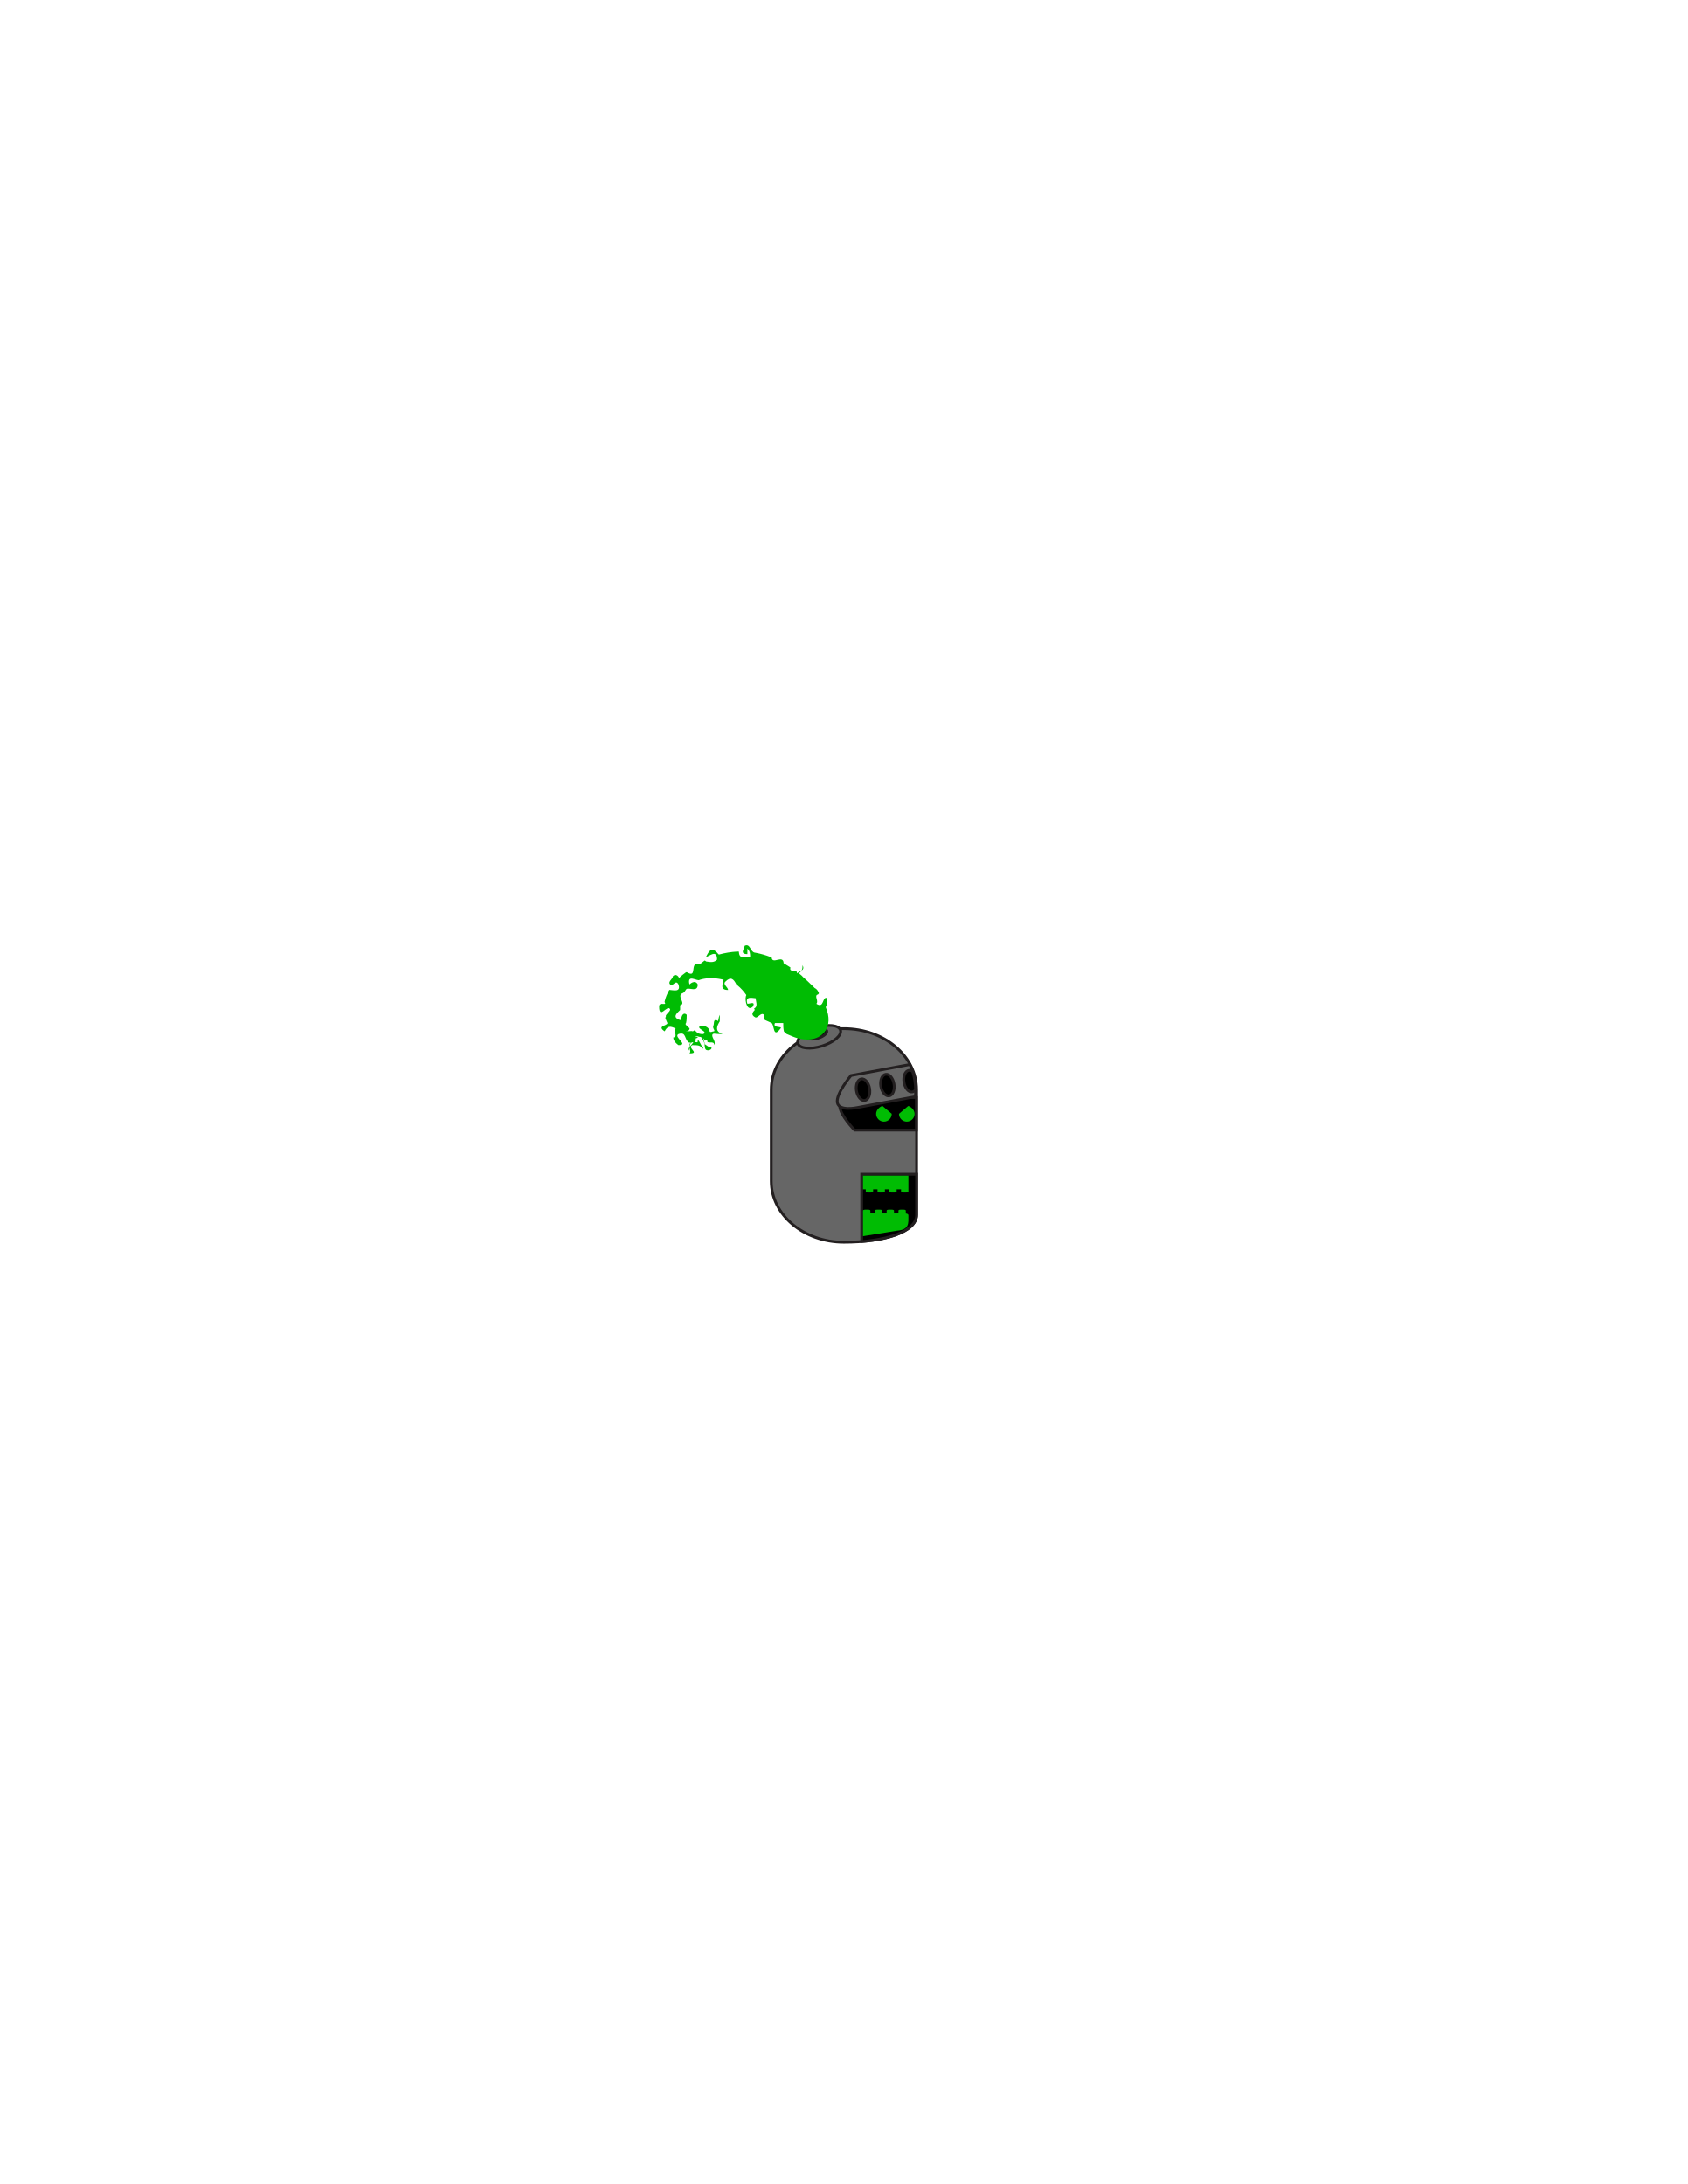
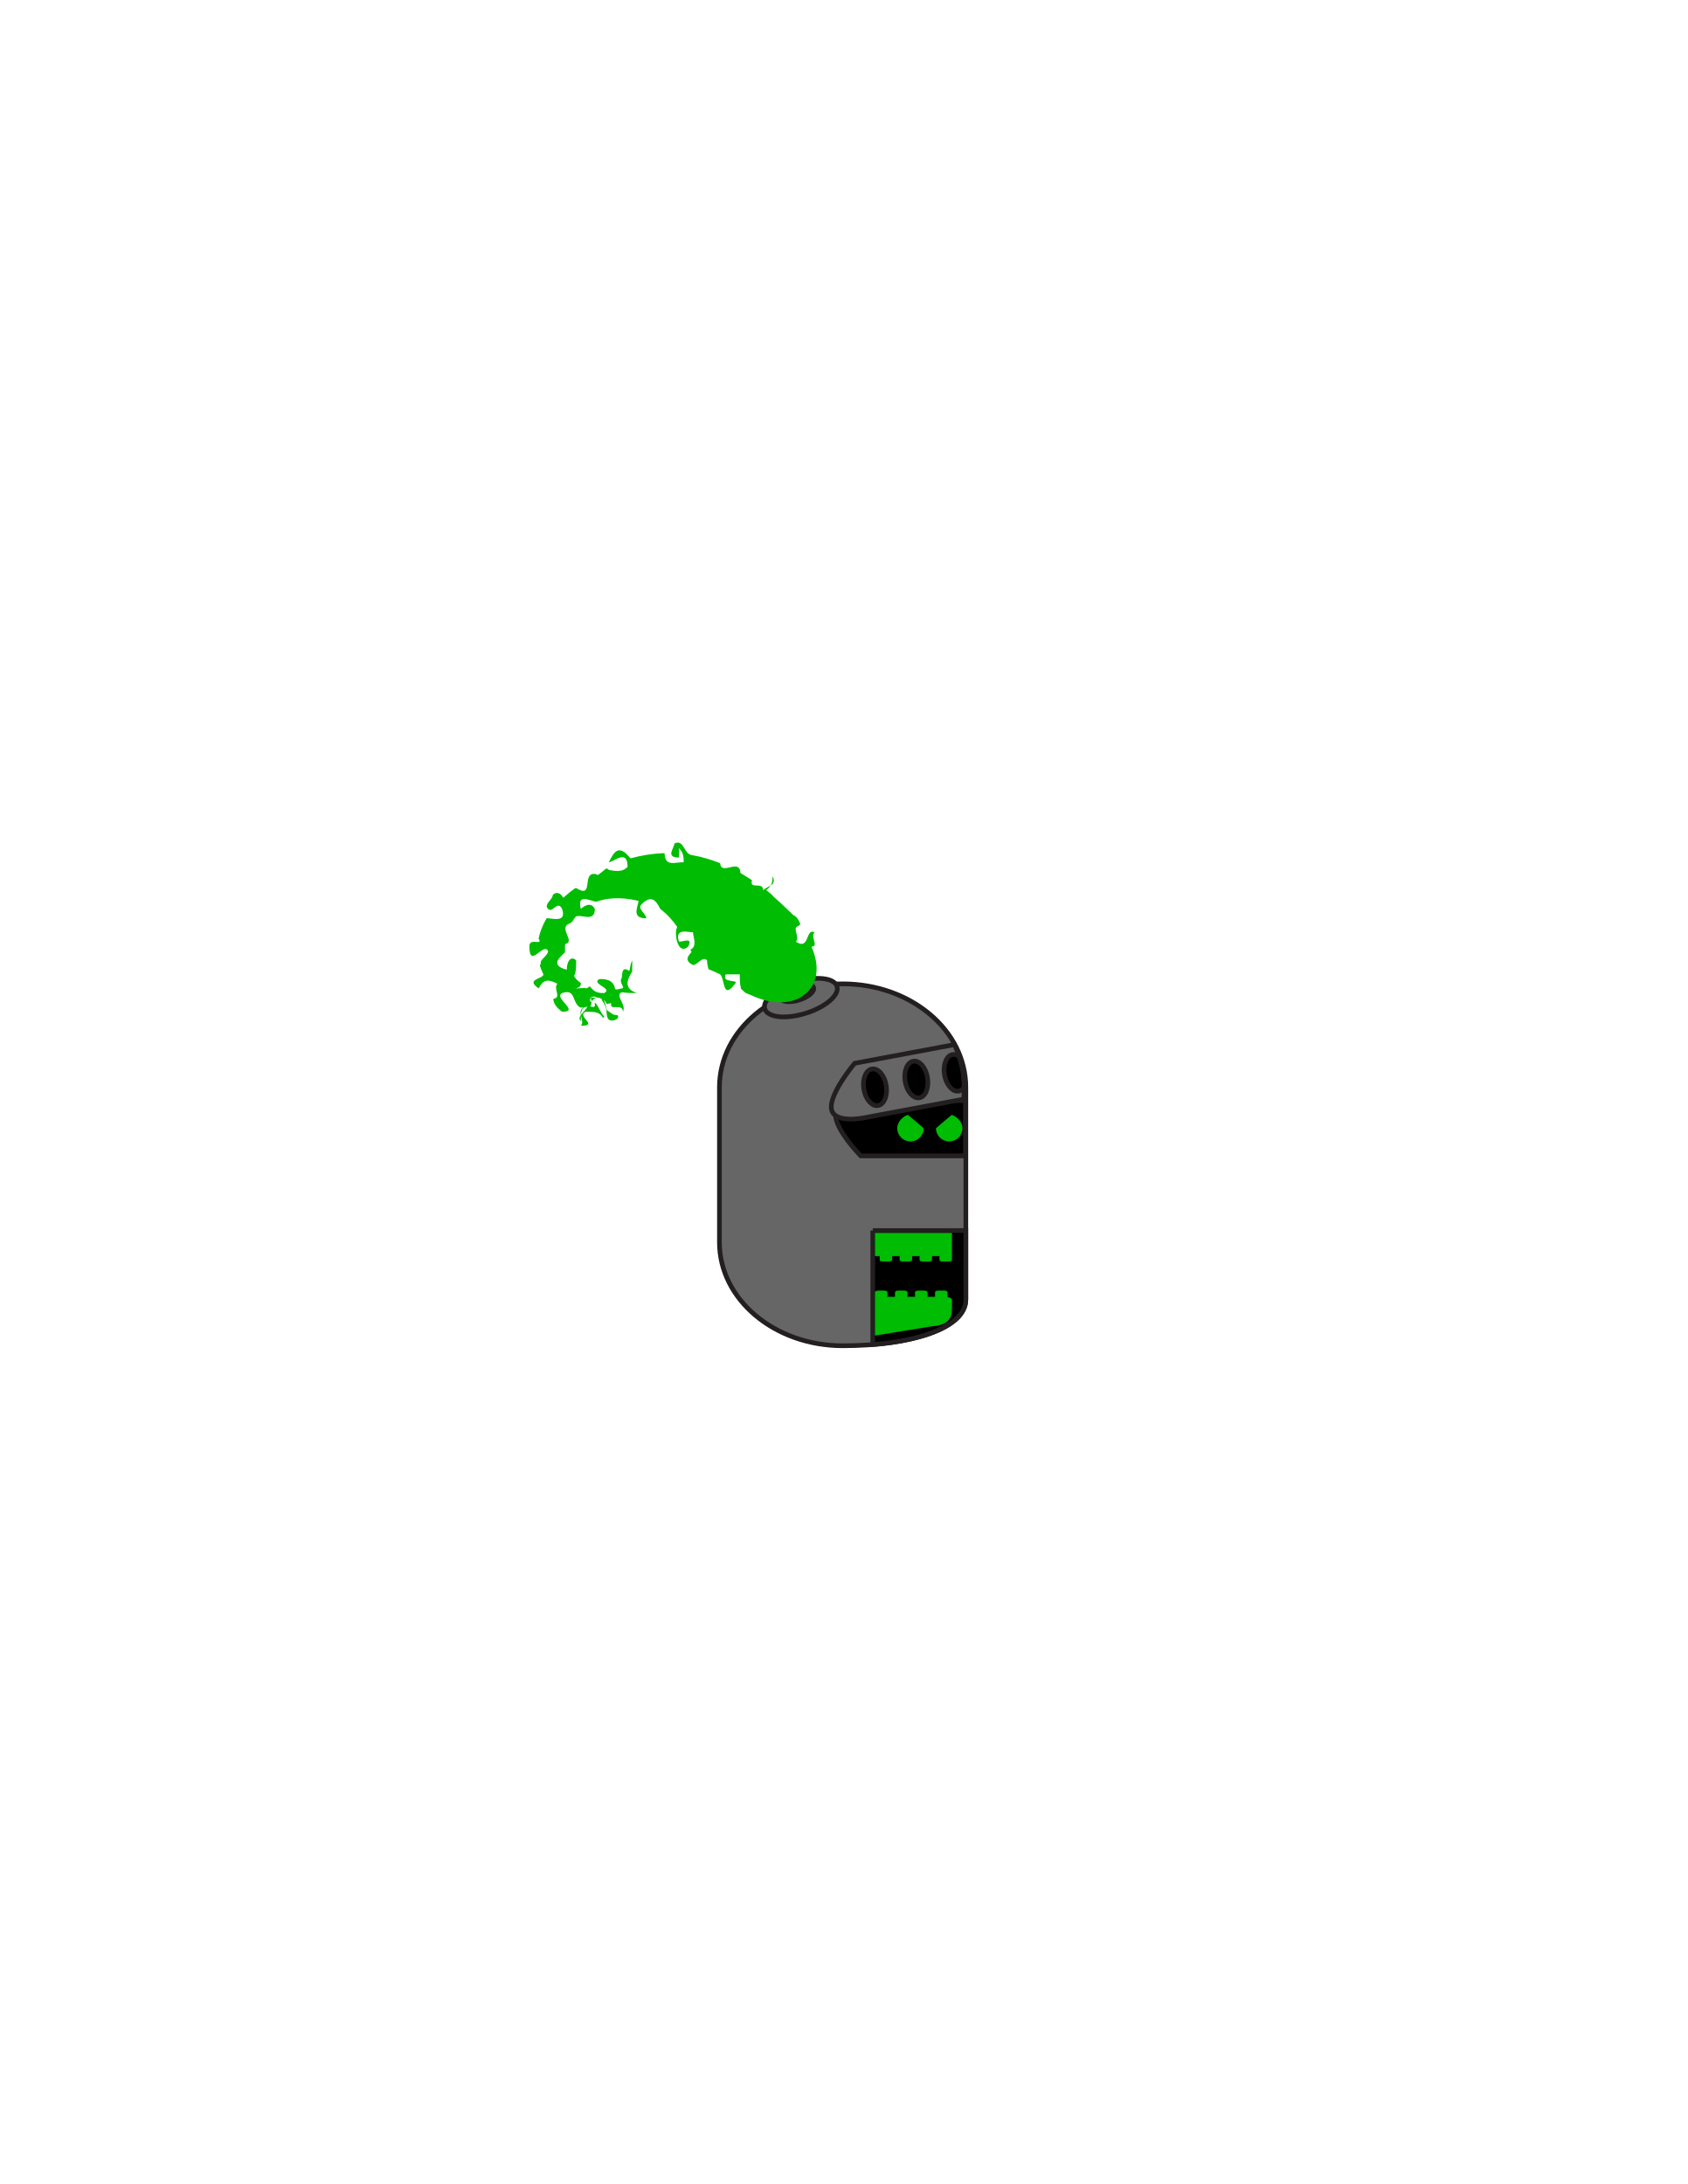
<svg xmlns="http://www.w3.org/2000/svg" version="1.1" id="Layer_1" x="0px" y="0px" width="612px" height="792px" viewBox="0 0 612 792" enable-background="new 0 0 612 792" xml:space="preserve">
-   <rect id="head_frame" x="231.166" y="330.917" fill-opacity="0" fill="#BBBCBE" width="151" height="131" />
-   <path id="PRIMARY" fill="#666666" stroke="#231F20" stroke-miterlimit="10" d="M332.348,440.566  c-0.003,6.268-11.797,9.906-26.348,9.906l0,0c-14.552,0-26.349-9.906-26.349-22.127v-33.191c0-12.221,11.797-22.127,26.349-22.127  l0,0c14.551,0,26.348,9.907,26.348,22.127V440.566z" />
-   <path stroke="#231F20" stroke-miterlimit="10" d="M304.484,401.083c0,3.269,5.38,8.752,5.38,8.752h22.398c0,0,0-2.649,0-5.919l0,0  c0-3.269,0-5.918,0-5.918h-22.398C309.864,397.998,304.484,397.814,304.484,401.083L304.484,401.083z" />
-   <path id="SECONDARY_1_" fill="#00BC03" d="M323.341,403.916c0,1.565-1.269,2.834-2.833,2.834c-1.565,0-2.834-1.269-2.834-2.834  c0-1.564,1.581-2.749,2.326-2.833L323.341,403.916z" />
-   <path id="PRIMARY_1_" fill="#666666" stroke="#231F20" stroke-miterlimit="10" d="M331.974,396.284  c0.163-3.608-0.588-7.076-2.061-10.255l-21.348,3.999c0,0-5.552,6.618-4.95,9.831c0.601,3.214,7.128,1.804,7.128,1.804l21.167-3.965  L331.974,396.284z" />
-   <ellipse transform="matrix(0.9873 -0.159 0.159 0.9873 -58.8426 54.7735)" stroke="#231F20" stroke-miterlimit="10" cx="312.92" cy="395.16" rx="2.426" ry="3.966" />
-   <ellipse transform="matrix(0.9873 -0.159 0.159 0.9873 -58.4661 56.1571)" stroke="#231F20" stroke-miterlimit="10" cx="321.756" cy="393.499" rx="2.426" ry="3.965" />
-   <path stroke="#231F20" stroke-miterlimit="10" d="M330.796,395.981c0.479-0.077,0.883-0.383,1.193-0.836  c-0.018-2.273-0.394-4.482-1.083-6.591c-0.431-0.321-0.9-0.479-1.369-0.404c-1.322,0.213-2.113,2.139-1.766,4.301  C328.122,394.614,329.475,396.194,330.796,395.981z" />
-   <path stroke="#231F20" stroke-miterlimit="10" d="M312.442,425.82v24.4c11.436-0.922,19.902-4.345,19.905-9.654V425.82H312.442z" />
-   <path id="SECONDARY_8_" fill="#00BC03" d="M329.376,440.771c0.04-0.432-0.332-0.623-0.938-0.709v-0.982  c0-0.448-0.598-0.416-1.333-0.416c-0.736,0-1.334-0.032-1.334,0.416V440h-1.616v-0.919c0-0.449-0.598-0.417-1.333-0.417  c-0.736,0-1.334-0.032-1.334,0.417V440h-1.617v-0.919c0-0.449-0.598-0.417-1.333-0.417c-0.736,0-1.334-0.032-1.334,0.417V440h-1.616  v-0.919c0-0.449-0.598-0.417-1.333-0.417c-0.736,0-1.334-0.032-1.334,0.417V440c0,0,0,0.768,0,1.81c0,0.214,0,0.437,0,0.669  c0,1.37,0,5.803,0,5.803l12.305-1.99C329.792,445.916,329.386,443.541,329.376,440.771z" />
-   <path id="SECONDARY_3_" fill="#00BC03" d="M325.799,426.328H312.92c0,0,0,1.109,0,2.479c0,1.37,0,2.48,0,2.48h1v0.75  c0,0.449,0.598,0.418,1.334,0.418c0.735,0,1.333,0.031,1.333-0.418v-0.75h1.597v0.75c0,0.449,0.598,0.418,1.334,0.418  s1.334,0.031,1.334-0.418v-0.75h1.597v0.75c0,0.449,0.598,0.418,1.334,0.418c0.735,0,1.333,0.031,1.333-0.418v-0.75h0.684  c0.317,0,0.62,0,0.913-0.001v0.752c0,0.448,0.598,0.417,1.334,0.417c0.735,0,1.333,0.031,1.333-0.417v-1.669v-1.061v-2.98  C329.379,426.328,327.775,426.328,325.799,426.328z" />
-   <ellipse id="PRIMARY_2_" transform="matrix(-0.9548 0.2974 -0.2974 -0.9548 692.4763 646.6269)" fill="#666666" stroke="#231F20" stroke-miterlimit="10" cx="297.057" cy="375.982" rx="8.086" ry="3.509" />
-   <ellipse transform="matrix(-0.9548 0.2974 -0.2974 -0.9548 690.5322 644.8271)" stroke="#231F20" stroke-miterlimit="10" cx="296.217" cy="374.939" rx="3.75" ry="1.627" />
-   <path id="SECONDARY_2_" fill="#00BC03" d="M295.357,358.256c0.821,0.372,1.232,1.058,1.561,1.871  c0.018,0.088,0.007,0.191-0.322,0.496C295,361,297,363,296,364c3,2,2-3,4-2c-1,1,1,3-0.633,3.052  c0.022,0.109,0.054,0.212,0.082,0.317c1.412,3.263,1.347,6.596-0.512,8.922c-2.361,2.957-6.948,3.448-11.461,1.617  c-0.753-0.305-1.505-0.665-2.284-0.965c-0.153-0.149-0.307-0.295-0.461-0.438c-0.154-0.142-0.31-0.282-0.464-0.418  C284,373,284,372,284,371c-1,0-2,0-3,0c-1,2,3,1,2,2c-3,4-2-2-3.525-2.149c-0.164-0.083-0.328-0.163-0.493-0.242  c-0.412-0.196-0.827-0.378-1.243-0.549c-0.14-0.057-0.278-0.113-0.418-0.167C277,369,277,368,277,368c-1-1-2,1-3,1  c-2-1-1-2-0.315-2.772c-0.084-0.169-0.17-0.34-0.256-0.512C275,365,274,363,274,362c-1,0-4-1-3,2c1,0,3-1,2,1c-2,2-3-2-2.544-3.738  c0.149-0.239,0.134-0.353,0.126-0.471c-0.899-1.274-1.934-2.465-3.165-3.465c-0.137-0.111-0.276-0.22-0.417-0.326c-1-2-2-3-4-1  c-1,1,1,2,1,3c-3,0-2-2-1.629-3.708c-0.205-0.051-0.411-0.099-0.618-0.143c-2.534-0.548-5.183-0.63-7.571,0.036  c-0.184,0.051-0.366,0.106-0.546,0.167C253,356,249,353,250,357c0,0,2-2,3,0c0,3-3,1-4.095,1.652  c-0.129,0.164-0.255,0.334-0.377,0.51c-0.122,0.176-0.241,0.357-0.355,0.545c-0.083,0.101-0.165,0.203-0.521,0.388  C245,361,249,364,246.656,364.512c-0.022,0.157-0.036,0.322-0.042,0.488c-0.013,0.333-0.01,0.667,0.011,1  c-0.008,0.095-0.011,0.189-0.036,0.292C246,367,243,369,247,370c0-2,1-3,2-2c0,1,0,2-0.229,2.946  c-0.245,0.305-0.207,0.409-0.162,0.508c0.124,0.182,0.254,0.364,0.391,0.545c0.172,0.172,0.344,0.331,0.516,0.478  s0.344,0.281,0.516,0.403C250,374,249,374,248,374c1,0,2,0,2.757-0.112c0.276,0.11,0.392,0.099,0.524,0.094  c0.147-0.088,0.301-0.195,0.458-0.308c0.075-0.045,0.152-0.096,0.229-0.077C253,375,254,375,255,375c2-1-3-2-1-3  c1,0,3,0,3.323,2.095c0.054,0.081,0.107,0.106,0.16,0.116c0.21,0.038,0.386,0.028,0.532-0.021c0.15-0.032,0.282-0.075,0.396-0.125  C260,374,258,373,258.731,371.786c0.021-0.138,0.04-0.266,0.078-0.421c0.061-1.136,0.253-1.982,1.588-1.087  c0.031-0.169,0.059-0.346,0.09-0.529C260.58,369.2,260.7,368.6,261,368c0,0.625,0,1.25-0.012,1.957  c-0.002,0.142-0.005,0.286-0.009,0.435C260,372,259,374,262,375c-1,0-2,0-3.138-0.157c-0.22,0.025-0.352,0.107-0.445,0.199  C257.688,376,259.75,377.5,259,379c0-2-3,0-2.48-1.849c-0.124,0.015-0.243,0.042-0.357,0.085c-0.069,0.026-0.167,0.021-0.285,0.007  c-0.091,0.079-0.197,0.119-0.314,0.129c-0.141-0.343-0.309-0.6-0.513-0.793c-0.102-0.096-0.205-0.177-0.166-0.248  C254,376,254,376,253.321,376.021c-0.192-0.011-0.397-0.016-0.617-0.019C252.484,376,252.25,376,252,376  c0.438,0.438,0.301,1.066,0.176,1.636c-0.122,0.08-0.325,0.157-0.615,0.262C250,378,250,379,250,381c-1-1,1-2,1.494-3.249  c0.065-0.089,0.117-0.173,0.163-0.255c0.065-0.162,0.176-0.329,0.343-0.496c0.3-0.3,0.57-0.54,0.813-0.728  c0.135-0.089,0.257-0.167,0.383-0.228C254,376,255,376,256,376c0,0-1,0-1.066,0.479c0.069,0.153,0.129,0.322,0.185,0.498  c0.167,0.53,0.289,1.133,0.464,1.609c0.063,0.096,0.125,0.165,0.189,0.22c0.397,0.249,0.725,0.507,1.023,0.695  c0.214,0.097,0.416,0.187,0.595,0.187c0.359,0,0.609,0.063,0.609,0.313c0,0.375-0.281,0.609-0.686,0.756  c-0.135,0.049-0.283,0.088-0.439,0.119c-1.289,0.086-1.219-0.833-1.375-1.74c-0.001-0.137-0.006-0.262,0.016-0.524  c-0.207-0.645-0.491-1.351-0.885-1.903c-0.099-0.138-0.194-0.265-0.059-0.358C254,376,254,376,253.465,375.953  c-0.28-0.101-0.496-0.191-0.631-0.212c-0.256,0.026-0.534,0.109-0.834,0.259c0,0.5,0,1,0.125,1.5  c0.008,0.08-0.021,0.157-0.093,0.234C252,378,253,378,252.824,377.928c0.136-0.03,0.176-0.094,0.176-0.187c0-0.185,0-0.407,0-0.741  c1,1,1,2,2,3c-0.083,0.125-0.165,0.24-0.25,0.307C254,379,253,379,251,379c-2,1,3,3-1,3c1-1-1-3,0.564-3.92  c-0.011-0.038-0.138-0.017-0.271,0.006c-0.134,0.023-0.271,0.033-0.408,0.014C248,377,249,374,246,375c-2,1,4,4,0,4  c0,0-1.47-0.98-1.807-2.224c-0.048-0.178-0.073-0.361-0.067-0.547C246,376,244,374,245,373c-2-1-3-1-4,1c-3-2,1-2,1-3  c-0.053-0.105-0.104-0.21-0.153-0.316c-0.243-0.52-0.444-1.039-0.605-1.556c0.016-0.113,0.023-0.225,0.239-0.397  C241,368,243,367,243,366c-1-2-4,4-4-1c0-2,3,0,1.965-1.657c0.041-0.197,0.086-0.393,0.137-0.587  c0.29-1.124,0.734-2.216,1.304-3.263c0.095-0.175,0.193-0.348,0.295-0.52C244,359,247,360,246,357c-1-2-2,1-3,0s1-2,1-3  c1-1,2,0,2.163,0.567c0.108-0.014,0.158-0.045,0.23-0.08c0.727-0.67,1.5-1.296,2.306-1.873c0.09-0.044,0.187-0.076,0.301-0.088  c4,2.474,1-3.526,4.194-2.997c0.349,0.245,0.467,0.185,0.575,0.128c0.303-0.209,0.523-0.39,0.741-0.565  c0.31-0.272,0.636-0.53,0.98-0.771c0.125,0.04,0.248,0.073,0.57,0.352C258,349,259,349,260,348c0-4-3-1-4-1c1-2,2-4,4.402-1.074  c0.128,0.152,0.196,0.185,0.27,0.234c2.255-0.613,4.457-0.965,6.606-1.078c0.213-0.011,0.427-0.018,0.639,0.011  C268,348,270,347,272,347c0-1,0-2-1-3c0,1,0,1,0,2c-3,0-1-2-1-3c2-1,2,2,3.533,2.437c0.204,0.034,0.406,0.07,0.609,0.108  c1.739,0.33,3.442,0.818,5.108,1.45c0.186,0.07,0.37,0.143,0.554,0.216C280,350,284,346,284.141,349.314  c0.178,0.101,0.354,0.203,0.53,0.308c0.529,0.313,1.054,0.64,1.575,0.98c0.118,0.078,0.238,0.16,0.363,0.25C286,353,289,351,289,353  c1-1,3-1,2-3c0,1,0,2-1.359,2.967c0.148,0.108,0.282,0.208,0.404,0.301c0.609,0.463,0.908,0.749,1.127,1.051  c1.053,0.905,2.086,1.866,3.114,2.886C294.667,357.53,295.025,357.882,295.357,358.256z" />
-   <path id="SECONDARY_4_" fill="#00BC03" d="M325.959,403.916c0,1.565,1.269,2.834,2.833,2.834c1.565,0,2.834-1.269,2.834-2.834  c0-1.564-1.581-2.749-2.326-2.833L325.959,403.916z" />
+   <rect id="head_frame" x="178.666" y="285.417" fill-opacity="0" fill="#BBBCBE" width="256" height="222" />
+   <path id="PRIMARY" fill="#666666" stroke="#231F20" stroke-width="1.695" stroke-miterlimit="10" d="M350.206,471.235  c-0.005,10.621-20,16.787-44.669,16.787l0,0c-24.671,0-44.671-16.787-44.671-37.497v-56.248c0-20.71,20-37.499,44.671-37.499l0,0  c24.669,0,44.669,16.789,44.669,37.499V471.235z" />
+   <path stroke="#231F20" stroke-width="1.695" stroke-miterlimit="10" d="M302.967,404.324c0,5.539,9.121,14.832,9.121,14.832h37.974  c0,0,0-4.49,0-10.031l0,0c0-5.539,0-10.028,0-10.028h-37.974C312.088,399.097,302.967,398.785,302.967,404.324L302.967,404.324z" />
+   <path id="SECONDARY_1_" fill="#00BC03" d="M334.936,409.125c0,2.653-2.15,4.803-4.803,4.803c-2.654,0-4.805-2.149-4.805-4.803  c0-2.651,2.681-4.658,3.943-4.801L334.936,409.125z" />
+   <path id="PRIMARY_1_" fill="#666666" stroke="#231F20" stroke-width="1.695" stroke-miterlimit="10" d="M349.571,396.191  c0.276-6.115-0.996-11.992-3.493-17.379l-36.191,6.777c0,0-9.413,11.215-8.393,16.66c1.019,5.446,12.084,3.057,12.084,3.057  l35.886-6.719L349.571,396.191z" />
+   <path stroke="#231F20" stroke-width="1.695" stroke-miterlimit="10" d="M321.33,393.633c0.589,3.665-0.75,6.929-2.995,7.291  c-2.24,0.358-4.533-2.317-5.128-5.983c-0.589-3.665,0.752-6.929,2.994-7.29C318.442,387.29,320.739,389.969,321.33,393.633z" />
+   <path stroke="#231F20" stroke-width="1.695" stroke-miterlimit="10" d="M336.311,390.818c0.589,3.665-0.75,6.928-2.995,7.288  c-2.24,0.361-4.533-2.316-5.128-5.98c-0.59-3.665,0.752-6.929,2.993-7.29C333.423,384.475,335.719,387.153,336.311,390.818z" />
+   <path stroke="#231F20" stroke-width="1.695" stroke-miterlimit="10" d="M347.575,395.679c0.812-0.13,1.496-0.648,2.022-1.417  c-0.029-3.852-0.667-7.596-1.836-11.169c-0.729-0.543-1.526-0.813-2.321-0.685c-2.241,0.361-3.582,3.625-2.993,7.29  C343.042,393.362,345.335,396.039,347.575,395.679z" />
+   <path stroke="#231F20" stroke-width="1.695" stroke-miterlimit="10" d="M316.459,446.245v41.351  c19.388-1.563,33.742-7.362,33.747-16.36v-24.99H316.459z" />
+   <path id="SECONDARY_8_" fill="#00BC03" d="M345.168,471.583c0.067-0.731-0.563-1.057-1.592-1.202v-1.665  c0-0.759-1.013-0.704-2.26-0.704c-1.248,0-2.262-0.055-2.262,0.704v1.56h-2.739v-1.558c0-0.761-1.014-0.706-2.261-0.706  c-1.248,0-2.261-0.055-2.261,0.706v1.558h-2.742v-1.558c0-0.761-1.013-0.706-2.26-0.706c-1.248,0-2.262-0.055-2.262,0.706v1.558  h-2.74v-1.558c0-0.761-1.013-0.706-2.26-0.706c-1.248,0-2.262-0.055-2.262,0.706v1.558c0,0,0,1.301,0,3.066c0,0.362,0,0.74,0,1.134  c0,2.321,0,9.833,0,9.833l20.861-3.372C345.873,480.301,345.185,476.276,345.168,471.583z" />
+   <path id="SECONDARY_3_" fill="#00BC03" d="M339.104,447.106h-21.835c0,0,0,1.88,0,4.2c0,2.321,0,4.203,0,4.203h1.695v1.271  c0,0.761,1.014,0.708,2.262,0.708c1.247,0,2.26,0.053,2.26-0.708v-1.271h2.707v1.271c0,0.761,1.014,0.708,2.262,0.708  s2.262,0.053,2.262-0.708v-1.271h2.707v1.271c0,0.761,1.013,0.708,2.262,0.708c1.246,0,2.26,0.053,2.26-0.708v-1.271h1.159  c0.538,0,1.051,0,1.548-0.002v1.274c0,0.76,1.013,0.707,2.262,0.707c1.246,0,2.26,0.053,2.26-0.707v-2.828v-1.797v-5.051  C345.173,447.106,342.454,447.106,339.104,447.106z" />
+   <ellipse id="PRIMARY_2_" transform="matrix(-0.9548 0.2972 -0.2972 -0.9548 675.1642 620.9084)" fill="#666666" stroke="#231F20" stroke-width="1.695" stroke-miterlimit="10" cx="290.375" cy="361.787" rx="13.709" ry="5.947" />
+   <ellipse transform="matrix(-0.9548 0.2973 -0.2973 -0.9548 671.8705 617.8561)" stroke="#231F20" stroke-width="1.695" stroke-miterlimit="10" cx="288.952" cy="360.019" rx="6.358" ry="2.758" />
+   <path id="SECONDARY_2_" fill="#00BC03" d="M287.494,331.747c1.393,0.63,2.089,1.793,2.646,3.17c0.03,0.15,0.012,0.324-0.546,0.84  c-2.706,0.641,0.686,4.03-1.01,5.725c5.086,3.389,3.391-5.084,6.782-3.39c-1.695,1.695,1.695,5.084-1.073,5.173  c0.038,0.185,0.091,0.36,0.139,0.537c2.394,5.53,2.283,11.178-0.868,15.12c-4.003,5.01-11.78,5.844-19.431,2.74  c-1.276-0.517-2.551-1.127-3.873-1.636c-0.26-0.252-0.52-0.5-0.781-0.742c-0.262-0.241-0.525-0.478-0.787-0.708  c-0.454-1.843-0.454-3.538-0.454-5.232c-1.695,0-3.391,0-5.086,0c-1.695,3.39,5.086,1.695,3.391,3.39  c-5.086,6.778-3.391-3.39-5.977-3.643c-0.278-0.14-0.557-0.276-0.836-0.41c-0.699-0.332-1.402-0.641-2.107-0.931  c-0.237-0.097-0.472-0.191-0.708-0.284c-0.543-1.512-0.543-3.207-0.543-3.207c-1.695-1.694-3.391,1.695-5.086,1.695  c-3.391-1.695-1.695-3.389-0.534-4.698c-0.144-0.287-0.288-0.577-0.434-0.868c2.663-1.213,0.968-4.603,0.968-6.297  c-1.695,0-6.781-1.694-5.086,3.39c1.695,0,5.086-1.695,3.391,1.694c-3.391,3.39-5.086-3.389-4.313-6.334  c0.252-0.406,0.227-0.598,0.214-0.798c-1.525-2.159-3.279-4.178-5.365-5.873c-0.232-0.188-0.468-0.373-0.708-0.553  c-1.695-3.389-3.391-5.084-6.781-1.695c-1.695,1.695,1.695,3.39,1.695,5.084c-5.086,0-3.391-3.389-2.762-6.283  c-0.348-0.086-0.696-0.167-1.047-0.243c-4.296-0.929-8.787-1.067-12.836,0.062c-0.312,0.086-0.62,0.18-0.926,0.283  c-1.077,1.097-7.858-3.987-6.163,2.792c0,0,3.391-3.389,5.086,0c0,5.084-5.086,1.695-6.942,2.8  c-0.219,0.278-0.432,0.566-0.639,0.865c-0.207,0.298-0.408,0.605-0.603,0.924c-0.14,0.17-0.279,0.344-0.883,0.657  c-4.497,1.533,2.285,6.617-1.688,7.484c-0.038,0.266-0.061,0.545-0.072,0.827c-0.022,0.565-0.017,1.13,0.019,1.695  c-0.013,0.162-0.019,0.32-0.061,0.494c-0.999,1.201-6.084,4.59,0.697,6.285c0-3.39,1.695-5.084,3.391-3.39  c0,1.695,0,3.39-0.389,4.993c-0.416,0.517-0.351,0.692-0.274,0.861c0.21,0.308,0.431,0.616,0.663,0.924  c0.291,0.292,0.583,0.561,0.874,0.809c0.292,0.249,0.583,0.476,0.874,0.683c-0.053,1.897-1.748,1.897-3.444,1.897  c1.696,0,3.391,0,4.675-0.19c0.469,0.187,0.665,0.167,0.888,0.159c0.25-0.15,0.511-0.33,0.776-0.522  c0.128-0.077,0.258-0.163,0.389-0.13c1.749,2.379,3.444,2.379,5.139,2.379c3.391-1.695-5.086-3.389-1.695-5.084  c1.695,0,5.086,0,5.633,3.55c0.092,0.137,0.181,0.18,0.271,0.196c0.357,0.063,0.654,0.047,0.902-0.035  c0.255-0.055,0.479-0.127,0.672-0.211c2.694-0.111-0.697-1.805,0.542-3.863c0.036-0.233,0.067-0.451,0.133-0.714  c0.103-1.924,0.43-3.358,2.692-1.843c0.052-0.287,0.099-0.586,0.152-0.896c0.158-0.928,0.362-1.945,0.87-2.962  c0,1.06,0,2.119-0.021,3.316c-0.004,0.24-0.009,0.485-0.016,0.737c-1.659,2.725-3.354,6.114,1.732,7.809  c-1.695,0-3.391,0-5.32-0.266c-0.374,0.042-0.596,0.181-0.755,0.337c-1.236,1.624,2.261,4.166,0.989,6.708  c0-3.39-5.086,0-4.206-3.134c-0.21,0.025-0.412,0.071-0.606,0.144c-0.117,0.044-0.284,0.036-0.482,0.011  c-0.155,0.133-0.334,0.201-0.533,0.219c-0.238-0.581-0.523-1.017-0.87-1.344c-0.173-0.163-0.347-0.3-0.281-0.42  c-1.499-0.56-1.499-0.56-2.649-0.524c-0.326-0.018-0.674-0.027-1.046-0.031c-0.373-0.005-0.77-0.005-1.194-0.005  c0.742,0.741,0.51,1.807,0.298,2.772c-0.206,0.135-0.551,0.266-1.043,0.443c-2.646,0.174-2.646,1.869-2.646,5.258  c-1.695-1.695,1.695-3.389,2.533-5.506c0.111-0.151,0.199-0.293,0.277-0.433c0.11-0.274,0.299-0.558,0.581-0.84  c0.508-0.508,0.966-0.915,1.379-1.233c0.229-0.15,0.437-0.282,0.649-0.386c1.363-0.075,3.058-0.075,4.753-0.075  c0,0-1.695,0-1.807,0.811c0.117,0.259,0.22,0.545,0.314,0.844c0.282,0.898,0.49,1.92,0.786,2.727  c0.106,0.163,0.212,0.279,0.321,0.373c0.674,0.422,1.229,0.86,1.734,1.178c0.363,0.165,0.705,0.317,1.009,0.317  c0.609,0,1.033,0.105,1.033,0.529c0,0.636-0.477,1.033-1.162,1.281c-0.229,0.083-0.48,0.149-0.745,0.202  c-2.185,0.146-2.067-1.411-2.33-2.948c-0.002-0.232-0.011-0.443,0.027-0.889c-0.35-1.092-0.832-2.29-1.5-3.225  c-0.167-0.234-0.33-0.449-0.1-0.606c-0.972-0.593-0.972-0.593-1.879-0.673c-0.475-0.17-0.841-0.324-1.069-0.359  c-0.435,0.045-0.906,0.185-1.414,0.439c0,0.847,0,1.694,0.212,2.542c0.013,0.136-0.037,0.266-0.157,0.396  c-0.055,0.451,1.641,0.451,1.343,0.329c0.23-0.05,0.298-0.16,0.298-0.317c0-0.313,0-0.69,0-1.255  c1.695,1.695,1.695,3.39,3.391,5.084c-0.142,0.212-0.28,0.406-0.425,0.52c-1.271-2.214-2.966-2.214-6.356-2.214  c-3.391,1.694,5.086,5.084-1.695,5.084c1.695-1.695-1.695-5.084,0.957-6.644c-0.019-0.064-0.233-0.028-0.459,0.011  c-0.227,0.039-0.459,0.056-0.692,0.024c-3.196-1.864-1.5-6.948-6.587-5.253c-3.391,1.695,6.782,6.779,0,6.779  c0,0-2.493-1.661-3.063-3.769c-0.081-0.301-0.123-0.611-0.113-0.928c3.176-0.388-0.214-3.777,1.481-5.472  c-3.391-1.695-5.086-1.695-6.781,1.694c-5.086-3.389,1.695-3.389,1.695-5.084c-0.089-0.179-0.176-0.356-0.259-0.535  c-0.411-0.88-0.752-1.76-1.026-2.637c0.026-0.192,0.039-0.38,0.405-0.673c-0.814-1.238,2.576-2.933,2.576-4.627  c-1.695-3.389-6.782,6.779-6.782-1.695c0-3.389,5.086,0,3.332-2.808c0.07-0.333,0.146-0.665,0.232-0.995  c0.491-1.905,1.244-3.756,2.211-5.529c0.161-0.296,0.328-0.589,0.5-0.88c2.202,0.044,7.288,1.739,5.593-3.345  c-1.695-3.389-3.391,1.695-5.086,0s1.695-3.389,1.695-5.084c1.695-1.695,3.391,0,3.667,0.961c0.183-0.023,0.268-0.077,0.39-0.135  c1.232-1.135,2.544-2.196,3.909-3.173c0.152-0.074,0.317-0.128,0.51-0.149c6.782,4.192,1.696-5.976,7.111-5.078  c0.592,0.415,0.792,0.313,0.974,0.217c0.514-0.354,0.888-0.662,1.256-0.958c0.525-0.461,1.079-0.898,1.662-1.306  c0.213,0.068,0.419,0.123,0.967,0.596c3.29,0.553,4.985,0.553,6.681-1.142c0-6.778-5.086-1.695-6.782-1.695  c1.695-3.389,3.391-6.778,7.463-1.82c0.218,0.258,0.333,0.313,0.458,0.396c3.823-1.039,7.555-1.636,11.199-1.826  c0.362-0.019,0.724-0.03,1.083,0.019c0.141,4.926,3.532,3.231,6.922,3.231c0-1.694,0-3.389-1.695-5.083c0,1.694,0,1.694,0,3.389  c-5.086,0-1.695-3.389-1.695-5.084c3.391-1.695,3.391,3.389,5.99,4.13c0.345,0.057,0.689,0.119,1.033,0.184  c2.948,0.56,5.835,1.386,8.66,2.458c0.314,0.119,0.627,0.242,0.938,0.367c0.333,4.725,7.114-2.054,7.353,3.563  c0.301,0.17,0.601,0.344,0.899,0.521c0.897,0.53,1.786,1.084,2.67,1.662c0.2,0.132,0.404,0.271,0.616,0.423  c-1.033,3.64,4.053,0.25,4.053,3.64c1.695-1.694,5.086-1.694,3.391-5.084c0,1.695,0,3.39-2.305,5.029  c0.251,0.184,0.479,0.353,0.686,0.51c1.033,0.784,1.54,1.269,1.911,1.782c1.785,1.534,3.536,3.162,5.28,4.891  C286.323,330.518,286.931,331.113,287.494,331.747z" />
+   <path id="SECONDARY_4_" fill="#00BC03" d="M339.375,409.125c0,2.653,2.15,4.803,4.803,4.803c2.654,0,4.805-2.149,4.805-4.803  c0-2.651-2.681-4.658-3.943-4.801L339.375,409.125z" />
</svg>
